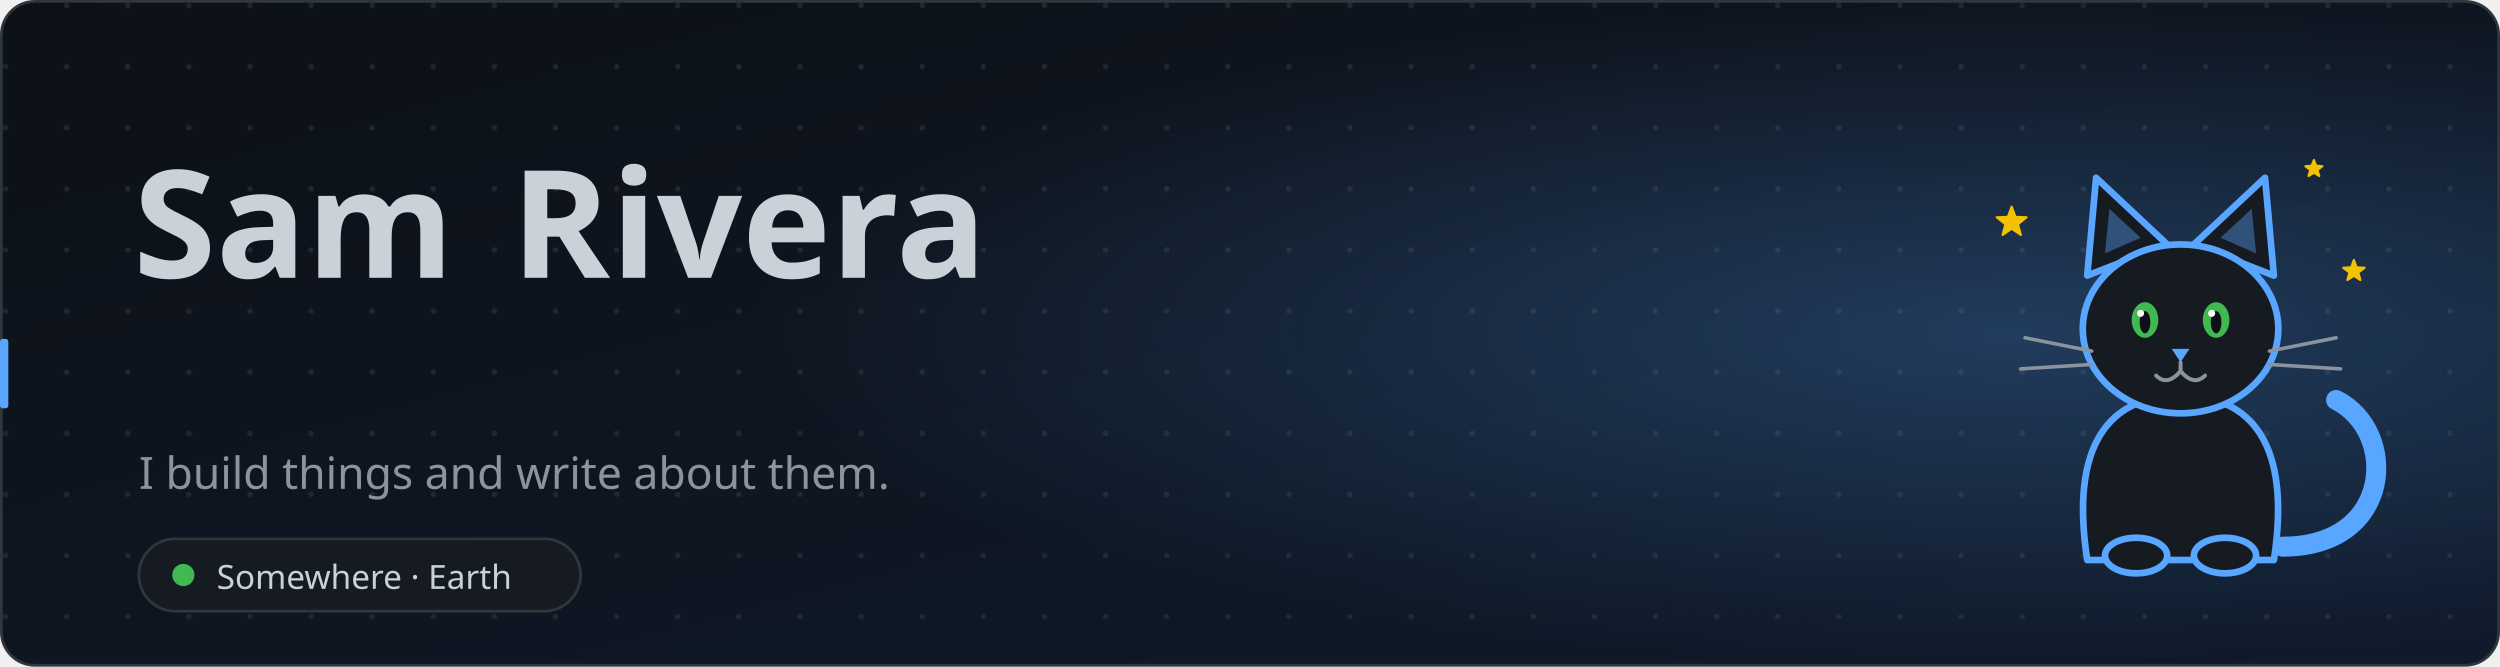
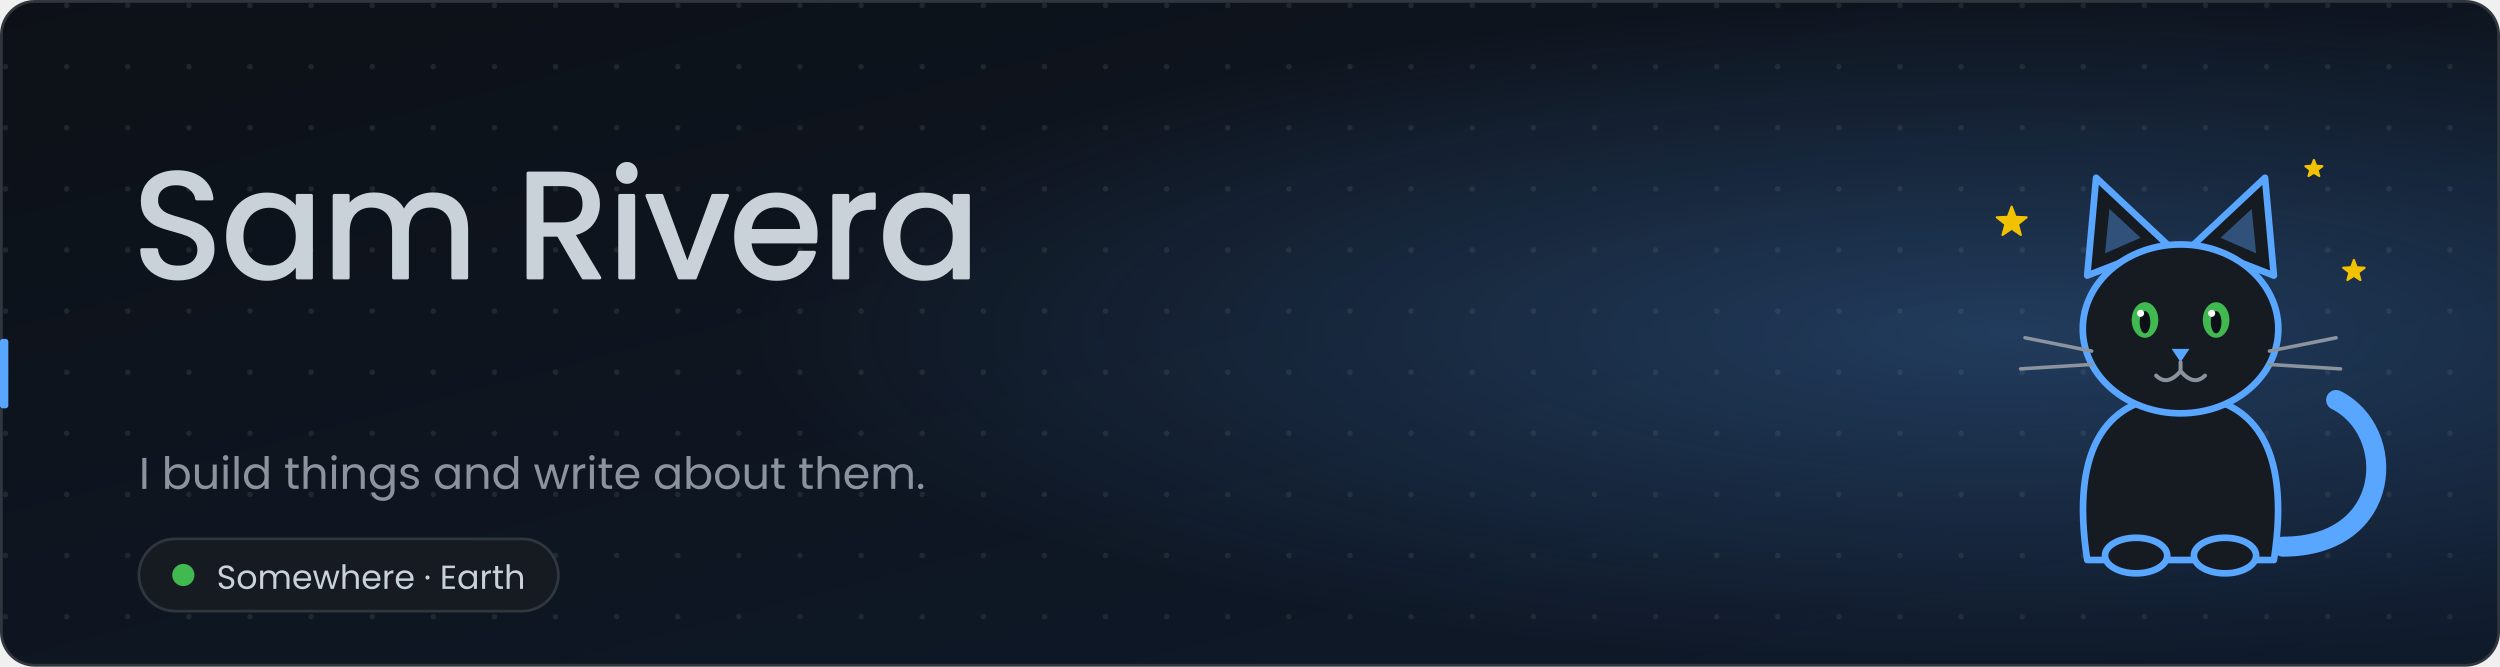
<svg xmlns="http://www.w3.org/2000/svg" width="900" height="240" viewBox="0 0 900 240" font-family="'Segoe UI',Ubuntu,'Helvetica Neue',Sans-Serif" role="img" aria-label="Animated banner of Sam Rivera">
  <defs>
    <linearGradient id="g" x1="0" y1="0" x2="1" y2="1">
      <stop offset="0" stop-color="#0D1117" />
      <stop offset="1" stop-color="#0F1A2B" />
    </linearGradient>
    <radialGradient id="glow" cx="0.8" cy="0.5" r="0.5">
      <stop offset="0" stop-color="#58A6FF" stop-opacity="0.26" />
      <stop offset="1" stop-color="#58A6FF" stop-opacity="0" />
    </radialGradient>
    <pattern id="dots" width="22" height="22" patternUnits="userSpaceOnUse">
      <circle cx="2" cy="2" r="1" fill="#30363D" />
    </pattern>
    <clipPath id="frame">
      <rect x="1" y="1" width="898" height="238" rx="12" />
    </clipPath>
    <filter id="blur">
      <feGaussianBlur stdDeviation="3" />
    </filter>
    <clipPath id="ph0">
      <rect x="48" y="110" height="44" width="0">
-         <animate attributeName="width" dur="21s" repeatCount="indefinite" keyTimes="0;0;0.133;0.28;0.313;0.333;1" values="0;0;116;116;0;0;0" />
+         <animate attributeName="width" dur="21s" repeatCount="indefinite" keyTimes="0;0;0.133;0.28;0.313;0.333;1" values="0;0;127.65;127.65;0;0;0" />
      </rect>
    </clipPath>
    <clipPath id="ph1">
      <rect x="48" y="110" height="44" width="0">
-         <animate attributeName="width" dur="21s" repeatCount="indefinite" keyTimes="0;0.333;0.467;0.613;0.647;0.667;1" values="0;0;104.4;104.4;0;0;0" />
+         <animate attributeName="width" dur="21s" repeatCount="indefinite" keyTimes="0;0.333;0.467;0.613;0.647;0.667;1" values="0;0;116.45;116.45;0;0;0" />
      </rect>
    </clipPath>
    <clipPath id="ph2">
      <rect x="48" y="110" height="44" width="0">
-         <animate attributeName="width" dur="21s" repeatCount="indefinite" keyTimes="0;0.667;0.8;0.947;0.98;1;1" values="0;0;174;174;0;0;0" />
+         <animate attributeName="width" dur="21s" repeatCount="indefinite" keyTimes="0;0.667;0.8;0.947;0.98;1;1" values="0;0;190.97;190.97;0;0;0" />
      </rect>
    </clipPath>
+     <path id="u2e" d="M44 -56Q44 -82 62 -100Q80 -118 106 -118Q131 -118 149 -100Q166 -82 166 -56Q166 -30 149 -12Q131 6 106 6Q80 6 62 -12Q44 -30 44 -56Z" />
+     <path id="u43" d="M391 -706Q505 -706 590 -651Q675 -596 714 -495L605 -495Q576 -558 522 -592Q467 -626 391 -626Q318 -626 260 -592Q202 -558 169 -495Q136 -433 136 -349Q136 -266 169 -203Q202 -141 260 -107Q318 -73 391 -73Q467 -73 522 -106Q576 -140 605 -203L714 -203Q675 -103 590 -48Q505 6 391 6Q294 6 215 -39Q135 -85 89 -166Q43 -247 43 -349Q43 -451 89 -532Q135 -614 215 -660Q294 -706 391 -706Z" />
+     <path id="u44" d="M664 -347Q664 -240 620 -161Q575 -83 492 -41Q408 0 294 0L77 0L77 -697L294 -697Q408 -697 492 -654Q575 -612 620 -533Q664 -454 664 -347ZM571 -347Q571 -477 500 -550Q428 -623 294 -623L168 -623L168 -75L294 -75Q429 -75 500 -146Q571 -218 571 -347Z" />
+     <path id="u45" d="M168 -623L168 -390L422 -390L422 -315L168 -315L168 -75L452 -75L452 0L77 0L77 -698L452 -698L452 -623L168 -623Z" />
+     <path id="u49" d="M168 -697L168 0L77 0L77 -697L168 -697Z" />
+     <path id="u4f" d="M43 -349Q43 -451 90 -532Q136 -614 216 -659Q296 -705 393 -705Q491 -705 571 -659Q651 -614 697 -533Q743 -452 743 -349Q743 -246 697 -165Q651 -84 571 -38Q491 7 393 7Q296 7 216 -38Q136 -84 90 -165Q43 -247 43 -349ZM650 -349Q650 -433 617 -495Q583 -558 525 -592Q467 -626 393 -626Q319 -626 261 -592Q203 -558 170 -495Q136 -433 136 -349Q136 -266 170 -203Q203 -140 262 -106Q320 -72 393 -72Q466 -72 525 -106Q583 -140 617 -203Q650 -266 650 -349Z" />
+     <path id="u52" d="M444 0L278 -285L168 -285L168 0L77 0L77 -697L302 -697Q381 -697 436 -670Q490 -643 517 -597Q544 -551 544 -492Q544 -420 503 -365Q461 -310 378 -292L553 0L444 0ZM168 -358L302 -358Q376 -358 413 -394Q450 -431 450 -492Q450 -554 414 -588Q377 -622 302 -622L168 -622L168 -358Z" />
+     <path id="u53" d="M57 -186L154 -186Q159 -137 195 -103Q230 -70 298 -70Q363 -70 401 -102Q438 -135 438 -186Q438 -226 416 -251Q394 -276 361 -289Q328 -302 272 -317Q203 -335 162 -353Q120 -371 91 -409Q61 -448 61 -513Q61 -570 90 -614Q119 -658 172 -682Q224 -706 292 -706Q390 -706 453 -657Q515 -608 523 -527L423 -527Q418 -567 381 -597Q344 -628 283 -628Q226 -628 190 -598Q154 -569 154 -516Q154 -478 176 -454Q197 -430 229 -417Q260 -405 317 -389Q386 -370 428 -351Q470 -333 500 -294Q530 -256 530 -190Q530 -139 503 -94Q476 -49 423 -21Q370 7 298 7Q229 7 175 -17Q120 -42 89 -85Q58 -129 57 -186Z" />
+     <path id="u61" d="M303 -557Q375 -557 428 -526Q481 -495 507 -448L507 -548L599 -548L599 0L507 0L507 -102Q480 -54 427 -22Q373 9 302 9Q229 9 170 -27Q111 -63 77 -128Q43 -193 43 -276Q43 -360 77 -423Q111 -487 171 -522Q230 -557 303 -557ZM321 -478Q270 -478 228 -454Q186 -430 161 -384Q136 -338 136 -276Q136 -213 161 -166Q186 -120 228 -95Q270 -71 321 -71Q372 -71 415 -95Q457 -120 482 -166Q507 -213 507 -275Q507 -337 482 -383Q457 -429 415 -453Q372 -478 321 -478Z" />
+     <path id="u62" d="M373 -557Q447 -557 506 -522Q565 -487 599 -423Q633 -360 633 -276Q633 -193 599 -128Q565 -63 506 -27Q446 9 373 9Q302 9 249 -22Q195 -53 168 -101L168 0L77 0L77 -740L168 -740L168 -446Q196 -495 250 -526Q304 -557 373 -557ZM354 -478Q304 -478 262 -453Q219 -429 194 -382Q168 -336 168 -275Q168 -213 194 -166Q219 -120 262 -95Q304 -71 354 -71Q405 -71 448 -95Q490 -120 515 -166Q540 -213 540 -276Q540 -338 515 -384Q490 -430 448 -454Q405 -478 354 -478Z" />
+     <path id="u63" d="M310 -557Q411 -557 477 -508Q542 -459 563 -372L465 -372Q451 -422 411 -451Q370 -480 310 -480Q232 -480 184 -426Q136 -373 136 -275Q136 -176 184 -122Q232 -68 310 -68Q370 -68 410 -96Q450 -124 465 -176L563 -176Q541 -92 475 -41Q409 9 310 9Q232 9 172 -26Q111 -61 77 -125Q43 -189 43 -275Q43 -360 77 -423Q111 -487 172 -522Q232 -557 310 -557Z" />
+     <path id="u64" d="M304 -557Q368 -557 423 -527Q478 -498 507 -450L507 -740L599 -740L599 0L507 0L507 -103Q480 -54 427 -22Q374 9 303 9Q230 9 171 -27Q111 -63 77 -128Q43 -193 43 -276Q43 -360 77 -423Q111 -487 171 -522Q230 -557 304 -557ZM321 -478Q270 -478 228 -454Q186 -430 161 -384Q136 -338 136 -276Q136 -213 161 -166Q186 -120 228 -95Q270 -71 321 -71Q372 -71 415 -95Q457 -120 482 -166Q507 -213 507 -275Q507 -337 482 -383Q457 -429 415 -453Q372 -478 321 -478Z" />
+     <path id="u65" d="M574 -240L136 -240Q141 -159 192 -113Q242 -68 314 -68Q373 -68 413 -95Q452 -123 468 -169L566 -169Q544 -90 478 -40Q412 9 314 9Q236 9 175 -26Q113 -61 78 -125Q43 -190 43 -275Q43 -360 77 -424Q111 -488 173 -522Q234 -557 314 -557Q392 -557 452 -523Q512 -489 545 -429Q577 -370 577 -295Q577 -269 574 -240ZM310 -480Q241 -480 193 -436Q144 -392 137 -314L483 -314Q483 -366 460 -403Q437 -441 398 -460Q358 -480 310 -480Z" />
+     <path id="u66" d="M300 -473L185 -473L185 0L94 0L94 -473L23 -473L23 -548L94 -548L94 -587Q94 -679 142 -721Q189 -764 294 -764L294 -688Q234 -688 210 -664Q185 -641 185 -587L185 -548L300 -548L300 -473Z" />
+     <path id="u67" d="M507 -448L507 -548L599 -548L599 12Q599 87 567 146Q535 204 476 237Q416 270 337 270Q229 270 157 219Q85 168 72 80L162 80Q177 130 224 161Q271 191 337 191Q412 191 460 144Q507 97 507 12L507 -103Q480 -55 427 -23Q374 9 303 9Q230 9 171 -27Q111 -63 77 -128Q43 -193 43 -276Q43 -360 77 -423Q111 -487 171 -522Q230 -557 303 -557Q374 -557 428 -526Q481 -495 507 -448ZM321 -478Q270 -478 228 -454Q186 -430 161 -384Q136 -338 136 -276Q136 -213 161 -166Q186 -120 228 -95Q270 -71 321 -71Q372 -71 415 -95Q457 -120 482 -166Q507 -213 507 -275Q507 -337 482 -383Q457 -429 415 -453Q372 -478 321 -478Z" />
+     <path id="u68" d="M568 -323L568 0L478 0L478 -310Q478 -392 437 -435Q396 -479 325 -479Q253 -479 211 -434Q168 -389 168 -303L168 0L77 0L77 -740L168 -740L168 -470Q195 -512 243 -535Q290 -558 349 -558Q411 -558 461 -531Q511 -505 540 -452Q568 -399 568 -323Z" />
+     <path id="u69" d="M62 -699Q62 -725 80 -743Q98 -761 124 -761Q149 -761 167 -743Q184 -725 184 -699Q184 -673 167 -655Q149 -637 124 -637Q98 -637 80 -655Q62 -673 62 -699ZM168 -548L168 0L77 0L77 -548L168 -548Z" />
+     <path id="u6c" d="M168 -740L168 0L77 0L77 -740L168 -740Z" />
+     <path id="u6d" d="M958 -323L958 0L868 0L868 -310Q868 -392 828 -435Q787 -479 718 -479Q647 -479 605 -433Q563 -388 563 -302L563 0L473 0L473 -310Q473 -392 433 -435Q392 -479 323 -479Q252 -479 210 -433Q168 -388 168 -302L168 0L77 0L77 -548L168 -548L168 -469Q195 -512 241 -535Q286 -558 341 -558Q410 -558 463 -527Q516 -496 542 -436Q565 -494 618 -526Q671 -558 736 -558Q800 -558 850 -531Q900 -505 929 -452Q958 -399 958 -323Z" />
+     <path id="u6e" d="M568 -323L568 0L478 0L478 -310Q478 -392 437 -435Q396 -479 325 -479Q253 -479 211 -434Q168 -389 168 -303L168 0L77 0L77 -548L168 -548L168 -470Q195 -512 242 -535Q288 -558 344 -558Q444 -558 506 -497Q568 -437 568 -323Z" />
+     <path id="u6f" d="M43 -275Q43 -359 80 -423Q116 -488 179 -522Q242 -557 320 -557Q398 -557 461 -522Q524 -488 561 -424Q597 -360 597 -275Q597 -190 560 -125Q522 -61 458 -26Q394 9 316 9Q239 9 177 -26Q114 -61 79 -125Q43 -190 43 -275ZM504 -275Q504 -341 478 -387Q452 -433 410 -455Q368 -478 319 -478Q269 -478 228 -455Q186 -433 161 -387Q136 -341 136 -275Q136 -208 161 -162Q185 -116 226 -93Q267 -71 316 -71Q365 -71 408 -94Q451 -117 478 -163Q504 -209 504 -275Z" />
+     <path id="u70" d="M373 -557Q446 -557 506 -522Q565 -487 599 -423Q633 -360 633 -276Q633 -193 599 -128Q565 -63 506 -27Q446 9 373 9Q303 9 250 -22Q196 -54 168 -101L168 260L77 260L77 -548L168 -548L168 -447Q195 -494 249 -525Q302 -557 373 -557ZM354 -478Q304 -478 262 -453Q219 -429 194 -382Q168 -336 168 -275Q168 -213 194 -166Q219 -120 262 -95Q304 -71 354 -71Q405 -71 448 -95Q490 -120 515 -166Q540 -213 540 -276Q540 -338 515 -384Q490 -430 448 -454Q405 -478 354 -478Z" />
+     <path id="u72" d="M345 -558L345 -464L321 -464Q168 -464 168 -298L168 0L77 0L77 -548L168 -548L168 -459Q192 -506 237 -532Q281 -558 345 -558Z" />
+     <path id="u73" d="M47 -161L141 -161Q145 -120 180 -94Q214 -68 270 -68Q322 -68 352 -91Q382 -114 382 -149Q382 -185 350 -202Q318 -220 251 -237Q190 -253 152 -269Q113 -286 86 -318Q58 -351 58 -404Q58 -446 83 -481Q108 -516 154 -536Q200 -557 259 -557Q350 -557 406 -511Q462 -465 466 -385L375 -385Q372 -428 341 -454Q309 -480 256 -480Q207 -480 178 -459Q149 -438 149 -404Q149 -377 167 -359Q184 -342 211 -331Q237 -321 284 -308Q343 -292 380 -276Q417 -261 444 -230Q470 -199 471 -149Q471 -104 446 -68Q421 -32 376 -11Q330 9 271 9Q208 9 158 -12Q108 -34 79 -72Q50 -111 47 -161Z" />
+     <path id="u74" d="M188 -473L188 -150Q188 -110 205 -93Q222 -77 264 -77L331 -77L331 0L249 0Q173 0 135 -35Q97 -70 97 -150L97 -473L26 -473L26 -548L97 -548L97 -686L188 -686L188 -548L331 -548L331 -473L188 -473Z" />
+     <path id="u75" d="M563 -548L563 0L472 0L472 -81Q446 -39 400 -15Q353 8 297 8Q233 8 182 -18Q131 -45 102 -98Q72 -151 72 -227L72 -548L162 -548L162 -239Q162 -158 203 -114Q244 -71 315 -71Q388 -71 430 -116Q472 -161 472 -247L472 -548L563 -548Z" />
+     <path id="u76" d="M281 -84L451 -548L548 -548L333 0L227 0L12 -548L110 -548L281 -84Z" />
+     <path id="u77" d="M807 -548L636 0L542 0L410 -435L278 0L184 0L12 -548L105 -548L231 -88L367 -548L460 -548L593 -87L717 -548L807 -548Z" />
+     <path id="ub7" d="M47 -341Q47 -367 65 -385Q83 -403 109 -403Q134 -403 152 -385Q169 -367 169 -341Q169 -315 152 -297Q134 -279 109 -279Q83 -279 65 -297Q47 -315 47 -341Z" />
  </defs>
  <rect x="0.5" y="0.5" width="899" height="239" rx="12" fill="url(#g)" stroke="#30363D" />
  <rect x="1" y="1" width="898" height="238" rx="12" fill="url(#dots)" opacity="0.55" />
  <rect x="1" y="1" width="898" height="238" rx="12" fill="url(#glow)" />
-   <text x="48" y="100" font-size="54" font-weight="700" fill="#C9D1D9" textLength="114" lengthAdjust="spacingAndGlyphs">Sam</text>
-   <text x="184" y="100" font-size="54" font-weight="700" fill="#C9D1D9" textLength="36" lengthAdjust="spacingAndGlyphs">R</text>
-   <text x="220" y="100" font-size="54" font-weight="700" fill="#C9D1D9" textLength="130" lengthAdjust="spacingAndGlyphs">ivera</text>
-   <text x="50" y="142" font-size="23" fill="#58A6FF" textLength="116" lengthAdjust="spacingAndGlyphs" clip-path="url(#ph0)">Cat person</text>
-   <text x="50" y="142" font-size="23" fill="#58A6FF" textLength="104.4" lengthAdjust="spacingAndGlyphs" clip-path="url(#ph1)">Developer</text>
-   <text x="50" y="142" font-size="23" fill="#58A6FF" textLength="174" lengthAdjust="spacingAndGlyphs" clip-path="url(#ph2)">Open source fan</text>
+   <g transform="translate(48 100) scale(0.054 0.054)" fill="#C9D1D9" stroke="#C9D1D9" stroke-width="22" stroke-linejoin="round">
+     <use href="#u53" />
+     <use href="#u61" x="587" />
+     <use href="#u6d" x="1263" />
+   </g>
+   <g transform="translate(186 100) scale(0.054 0.054)" fill="#C9D1D9" stroke="#C9D1D9" stroke-width="22" stroke-linejoin="round">
+     <use href="#u52" />
+   </g>
+   <g transform="translate(219 100) scale(0.054 0.054)" fill="#C9D1D9" stroke="#C9D1D9" stroke-width="22" stroke-linejoin="round">
+     <use href="#u69" />
+     <use href="#u76" x="246" />
+     <use href="#u65" x="807" />
+     <use href="#u72" x="1427" />
+     <use href="#u61" x="1800" />
+   </g>
+   <g clip-path="url(#ph0)">
+     <g transform="translate(50 142) scale(0.023 0.023)" fill="#58A6FF">
+       <use href="#u43" />
+       <use href="#u61" x="772" />
+       <use href="#u74" x="1448" />
+       <use href="#u70" x="2079" />
+       <use href="#u65" x="2755" />
+       <use href="#u72" x="3375" />
+       <use href="#u73" x="3748" />
+       <use href="#u6f" x="4270" />
+       <use href="#u6e" x="4910" />
+     </g>
+   </g>
+   <g clip-path="url(#ph1)">
+     <g transform="translate(50 142) scale(0.023 0.023)" fill="#58A6FF">
+       <use href="#u44" />
+       <use href="#u65" x="707" />
+       <use href="#u76" x="1327" />
+       <use href="#u65" x="1888" />
+       <use href="#u6c" x="2508" />
+       <use href="#u6f" x="2754" />
+       <use href="#u70" x="3394" />
+       <use href="#u65" x="4070" />
+       <use href="#u72" x="4690" />
+     </g>
+   </g>
+   <g clip-path="url(#ph2)">
+     <g transform="translate(50 142) scale(0.023 0.023)" fill="#58A6FF">
+       <use href="#u4f" />
+       <use href="#u70" x="786" />
+       <use href="#u65" x="1462" />
+       <use href="#u6e" x="2082" />
+       <use href="#u73" x="2989" />
+       <use href="#u6f" x="3511" />
+       <use href="#u75" x="4151" />
+       <use href="#u72" x="4791" />
+       <use href="#u63" x="5164" />
+       <use href="#u65" x="5771" />
+       <use href="#u66" x="6658" />
+       <use href="#u61" x="6987" />
+       <use href="#u6e" x="7663" />
+     </g>
+   </g>
  <rect y="122" width="3" height="25" rx="1" fill="#58A6FF">
-     <animate attributeName="x" dur="21s" repeatCount="indefinite" keyTimes="0;0;0.133;0.28;0.313;0.333;0.467;0.613;0.647;0.667;0.8;0.947;0.98;1" values="50;50;166;166;50;50;154.4;154.4;50;50;224;224;50;50" />
+     <animate attributeName="x" dur="21s" repeatCount="indefinite" keyTimes="0;0;0.133;0.28;0.313;0.333;0.467;0.613;0.647;0.667;0.8;0.947;0.98;1" values="50;50;177.65;177.65;50;50;166.45;166.45;50;50;240.97;240.97;50;50" />
    <animate attributeName="opacity" values="1;0;1" dur="1.1s" repeatCount="indefinite" />
  </rect>
-   <text x="50" y="176" font-size="16" fill="#8B949E">I build things and write about them.</text>
+   <g transform="translate(50 176) scale(0.016 0.016)" fill="#8B949E">
+     <use href="#u49" />
+     <use href="#u62" x="513" />
+     <use href="#u75" x="1189" />
+     <use href="#u69" x="1829" />
+     <use href="#u6c" x="2075" />
+     <use href="#u64" x="2321" />
+     <use href="#u74" x="3264" />
+     <use href="#u68" x="3628" />
+     <use href="#u69" x="4268" />
+     <use href="#u6e" x="4514" />
+     <use href="#u67" x="5154" />
+     <use href="#u73" x="5830" />
+     <use href="#u61" x="6619" />
+     <use href="#u6e" x="7295" />
+     <use href="#u64" x="7935" />
+     <use href="#u77" x="8878" />
+     <use href="#u72" x="9698" />
+     <use href="#u69" x="10071" />
+     <use href="#u74" x="10317" />
+     <use href="#u65" x="10681" />
+     <use href="#u61" x="11568" />
+     <use href="#u62" x="12244" />
+     <use href="#u6f" x="12920" />
+     <use href="#u75" x="13560" />
+     <use href="#u74" x="14200" />
+     <use href="#u74" x="14831" />
+     <use href="#u68" x="15195" />
+     <use href="#u65" x="15835" />
+     <use href="#u6d" x="16455" />
+     <use href="#u2e" x="17485" />
+   </g>
  <g transform="translate(50,194)">
-     <rect width="159" height="26" rx="13" fill="#161B22" stroke="#30363D" />
+     <rect width="151" height="26" rx="13" fill="#161B22" stroke="#30363D" />
    <circle cx="16" cy="13" r="4" fill="#3FB950">
      <animate attributeName="opacity" values="1;.3;1" dur="2s" repeatCount="indefinite" />
    </circle>
-     <text x="28" y="18" font-size="12" fill="#C9D1D9">Somewhere · Earth</text>
+     <g transform="translate(28 18) scale(0.012 0.012)" fill="#C9D1D9">
+       <use href="#u53" />
+       <use href="#u6f" x="587" />
+       <use href="#u6d" x="1227" />
+       <use href="#u65" x="2257" />
+       <use href="#u77" x="2877" />
+       <use href="#u68" x="3697" />
+       <use href="#u65" x="4337" />
+       <use href="#u72" x="4957" />
+       <use href="#u65" x="5330" />
+       <use href="#ub7" x="6217" />
+       <use href="#u45" x="6696" />
+       <use href="#u61" x="7209" />
+       <use href="#u72" x="7885" />
+       <use href="#u74" x="8258" />
+       <use href="#u68" x="8622" />
+     </g>
  </g>
  <g transform="translate(705,48) scale(0.8)">
    <path d="M146,186 C196,186 198,134 170,120" fill="none" stroke="#58A6FF" stroke-width="9" stroke-linecap="round">
      <animateTransform attributeName="transform" type="rotate" values="-5 146 186;7 146 186;-5 146 186" dur="3.6s" repeatCount="indefinite" />
    </path>
    <path d="M58,192 C50,140 68,118 100,118 C132,118 150,140 142,192 Z" fill="#161B22" stroke="#58A6FF" stroke-width="3" stroke-linejoin="round" stroke-linecap="round" />
    <ellipse cx="80" cy="190" rx="14" ry="8" fill="#161B22" stroke="#58A6FF" stroke-width="3" stroke-linejoin="round" stroke-linecap="round" />
    <ellipse cx="120" cy="190" rx="14" ry="8" fill="#161B22" stroke="#58A6FF" stroke-width="3" stroke-linejoin="round" stroke-linecap="round" />
    <polygon points="58,64 62,20 94,50" fill="#161B22" stroke="#58A6FF" stroke-width="3" stroke-linejoin="round" stroke-linecap="round" />
    <polygon points="142,64 138,20 106,50" fill="#161B22" stroke="#58A6FF" stroke-width="3" stroke-linejoin="round" stroke-linecap="round" />
    <polygon points="66,54 68,34 82,47" fill="#58A6FF" opacity=".4" />
    <polygon points="134,54 132,34 118,47" fill="#58A6FF" opacity=".4" />
    <ellipse cx="100" cy="88" rx="44" ry="38" fill="#161B22" stroke="#58A6FF" stroke-width="3" stroke-linejoin="round" stroke-linecap="round" />
    <ellipse cx="84" cy="84" rx="6" ry="8" fill="#3FB950">
      <animate attributeName="ry" values="8;8;1;8" keyTimes="0;.94;.97;1" dur="5s" begin="0s" repeatCount="indefinite" />
    </ellipse>
    <ellipse cx="84" cy="85" rx="2.4" ry="5" fill="#0D1117" />
    <circle cx="82" cy="81" r="1.6" fill="#FFFFFF" />
    <ellipse cx="116" cy="84" rx="6" ry="8" fill="#3FB950">
      <animate attributeName="ry" values="8;8;1;8" keyTimes="0;.94;.97;1" dur="5s" begin="0s" repeatCount="indefinite" />
    </ellipse>
    <ellipse cx="116" cy="85" rx="2.4" ry="5" fill="#0D1117" />
    <circle cx="114" cy="81" r="1.6" fill="#FFFFFF" />
    <polygon points="96,97 104,97 100,103" fill="#58A6FF" />
    <path d="M100,103 L100,107 M100,107 Q94,114 89,109 M100,107 Q106,114 111,109" fill="none" stroke="#8B949E" stroke-width="1.8" stroke-linecap="round" />
    <path d="M60,98 L30,92 M60,104 L28,106 M140,98 L170,92 M140,104 L172,106" fill="none" stroke="#8B949E" stroke-width="1.6" stroke-linecap="round" />
    <polygon points="24,33 25.7,37.6 30.7,37.8 26.8,40.9 28.1,45.7 24,42.9 19.9,45.7 21.2,40.9 17.3,37.8 22.3,37.6" fill="#F2C200" stroke="#F2C200" stroke-width="1" stroke-linejoin="round">
      <animate attributeName="opacity" values="1;.45;1" dur="2.6s" repeatCount="indefinite" />
    </polygon>
    <polygon points="178,57 179.2,60.3 182.8,60.5 180,62.6 180.9,66 178,64.1 175.1,66 176,62.6 173.2,60.5 176.8,60.3" fill="#F2C200" stroke="#F2C200" stroke-width="1" stroke-linejoin="round">
      <animate attributeName="opacity" values="1;.45;1" dur="3.3s" repeatCount="indefinite" />
    </polygon>
    <polygon points="160,12 161,14.6 163.8,14.8 161.6,16.5 162.4,19.2 160,17.7 157.6,19.2 158.4,16.5 156.2,14.8 159,14.6" fill="#F2C200" stroke="#F2C200" stroke-width="1" stroke-linejoin="round">
      <animate attributeName="opacity" values="1;.45;1" dur="2.9s" repeatCount="indefinite" />
    </polygon>
  </g>
</svg>
